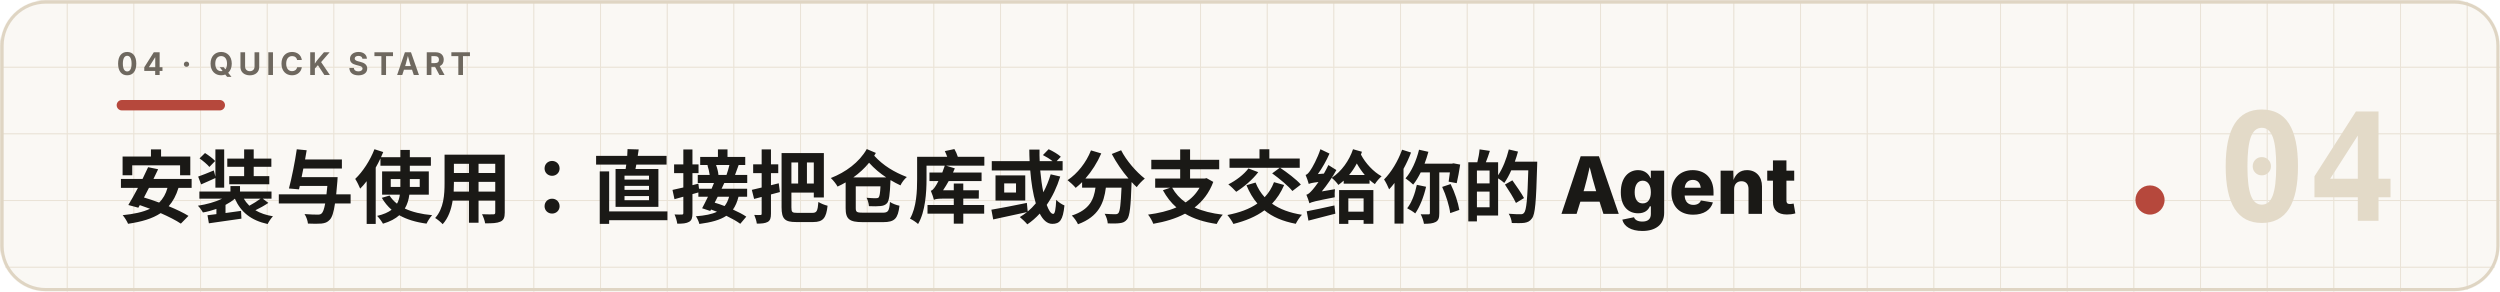
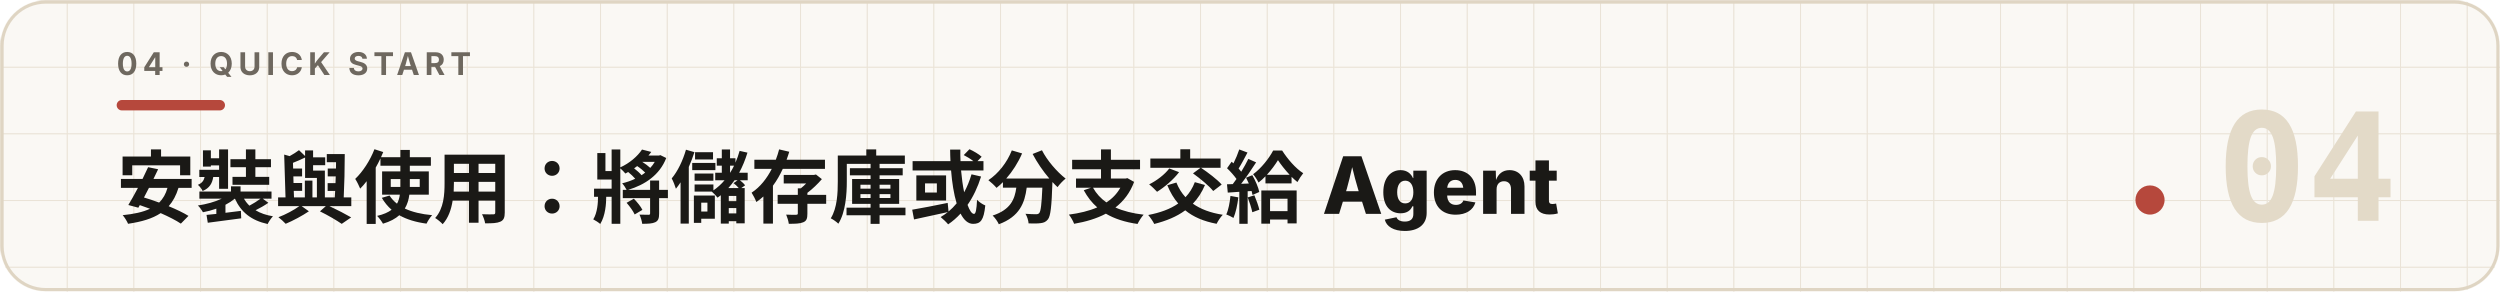
<svg xmlns="http://www.w3.org/2000/svg" width="1200" height="140" viewBox="0 0 1200 140" role="img" aria-labelledby="title desc">
  <defs>
    <pattern id="g4" width="32" height="32" patternUnits="userSpaceOnUse">
      <path d="M32 0H0V32" fill="none" stroke="#DFD5C3" stroke-width="1" stroke-opacity="0.6" />
    </pattern>
  </defs>
  <rect width="1200" height="140" rx="22" fill="#FAF8F4" />
  <rect width="1200" height="140" rx="22" fill="url(#g4)" />
  <rect x="1" y="1" width="1198" height="138" rx="21" fill="none" stroke="#DFD5C3" stroke-width="1.5" />
-   <g font-family="-apple-system,BlinkMacSystemFont,'Segoe UI','PingFang SC',sans-serif">
+   <g font-family="-apple-system,BlinkMacSystemFont,'Segoe UI','PingFang TC','Microsoft JhengHei',sans-serif">
    <text x="56" y="36" fill="#6E685F" font-size="15" font-weight="700" letter-spacing="2.4">04 · QUICK START</text>
    <rect x="56" y="48" width="52" height="5" rx="2.5" fill="#B6483C" />
-     <text x="56" y="104" fill="#1A1916" font-size="38" font-weight="800">安装与使用：直接把仓库或分支交给你的 Agent</text>
+     <text x="56" y="104" fill="#1A1916" font-size="38" font-weight="800">安裝與使用：將儲存庫或分支交給 Agent</text>
    <text x="1064" y="106" fill="#E3DAC8" font-family="ui-monospace,'SFMono-Regular',Menlo,monospace" font-size="72" font-weight="800">04</text>
    <circle cx="1032" cy="96" r="7" fill="#B6483C" />
  </g>
</svg>
